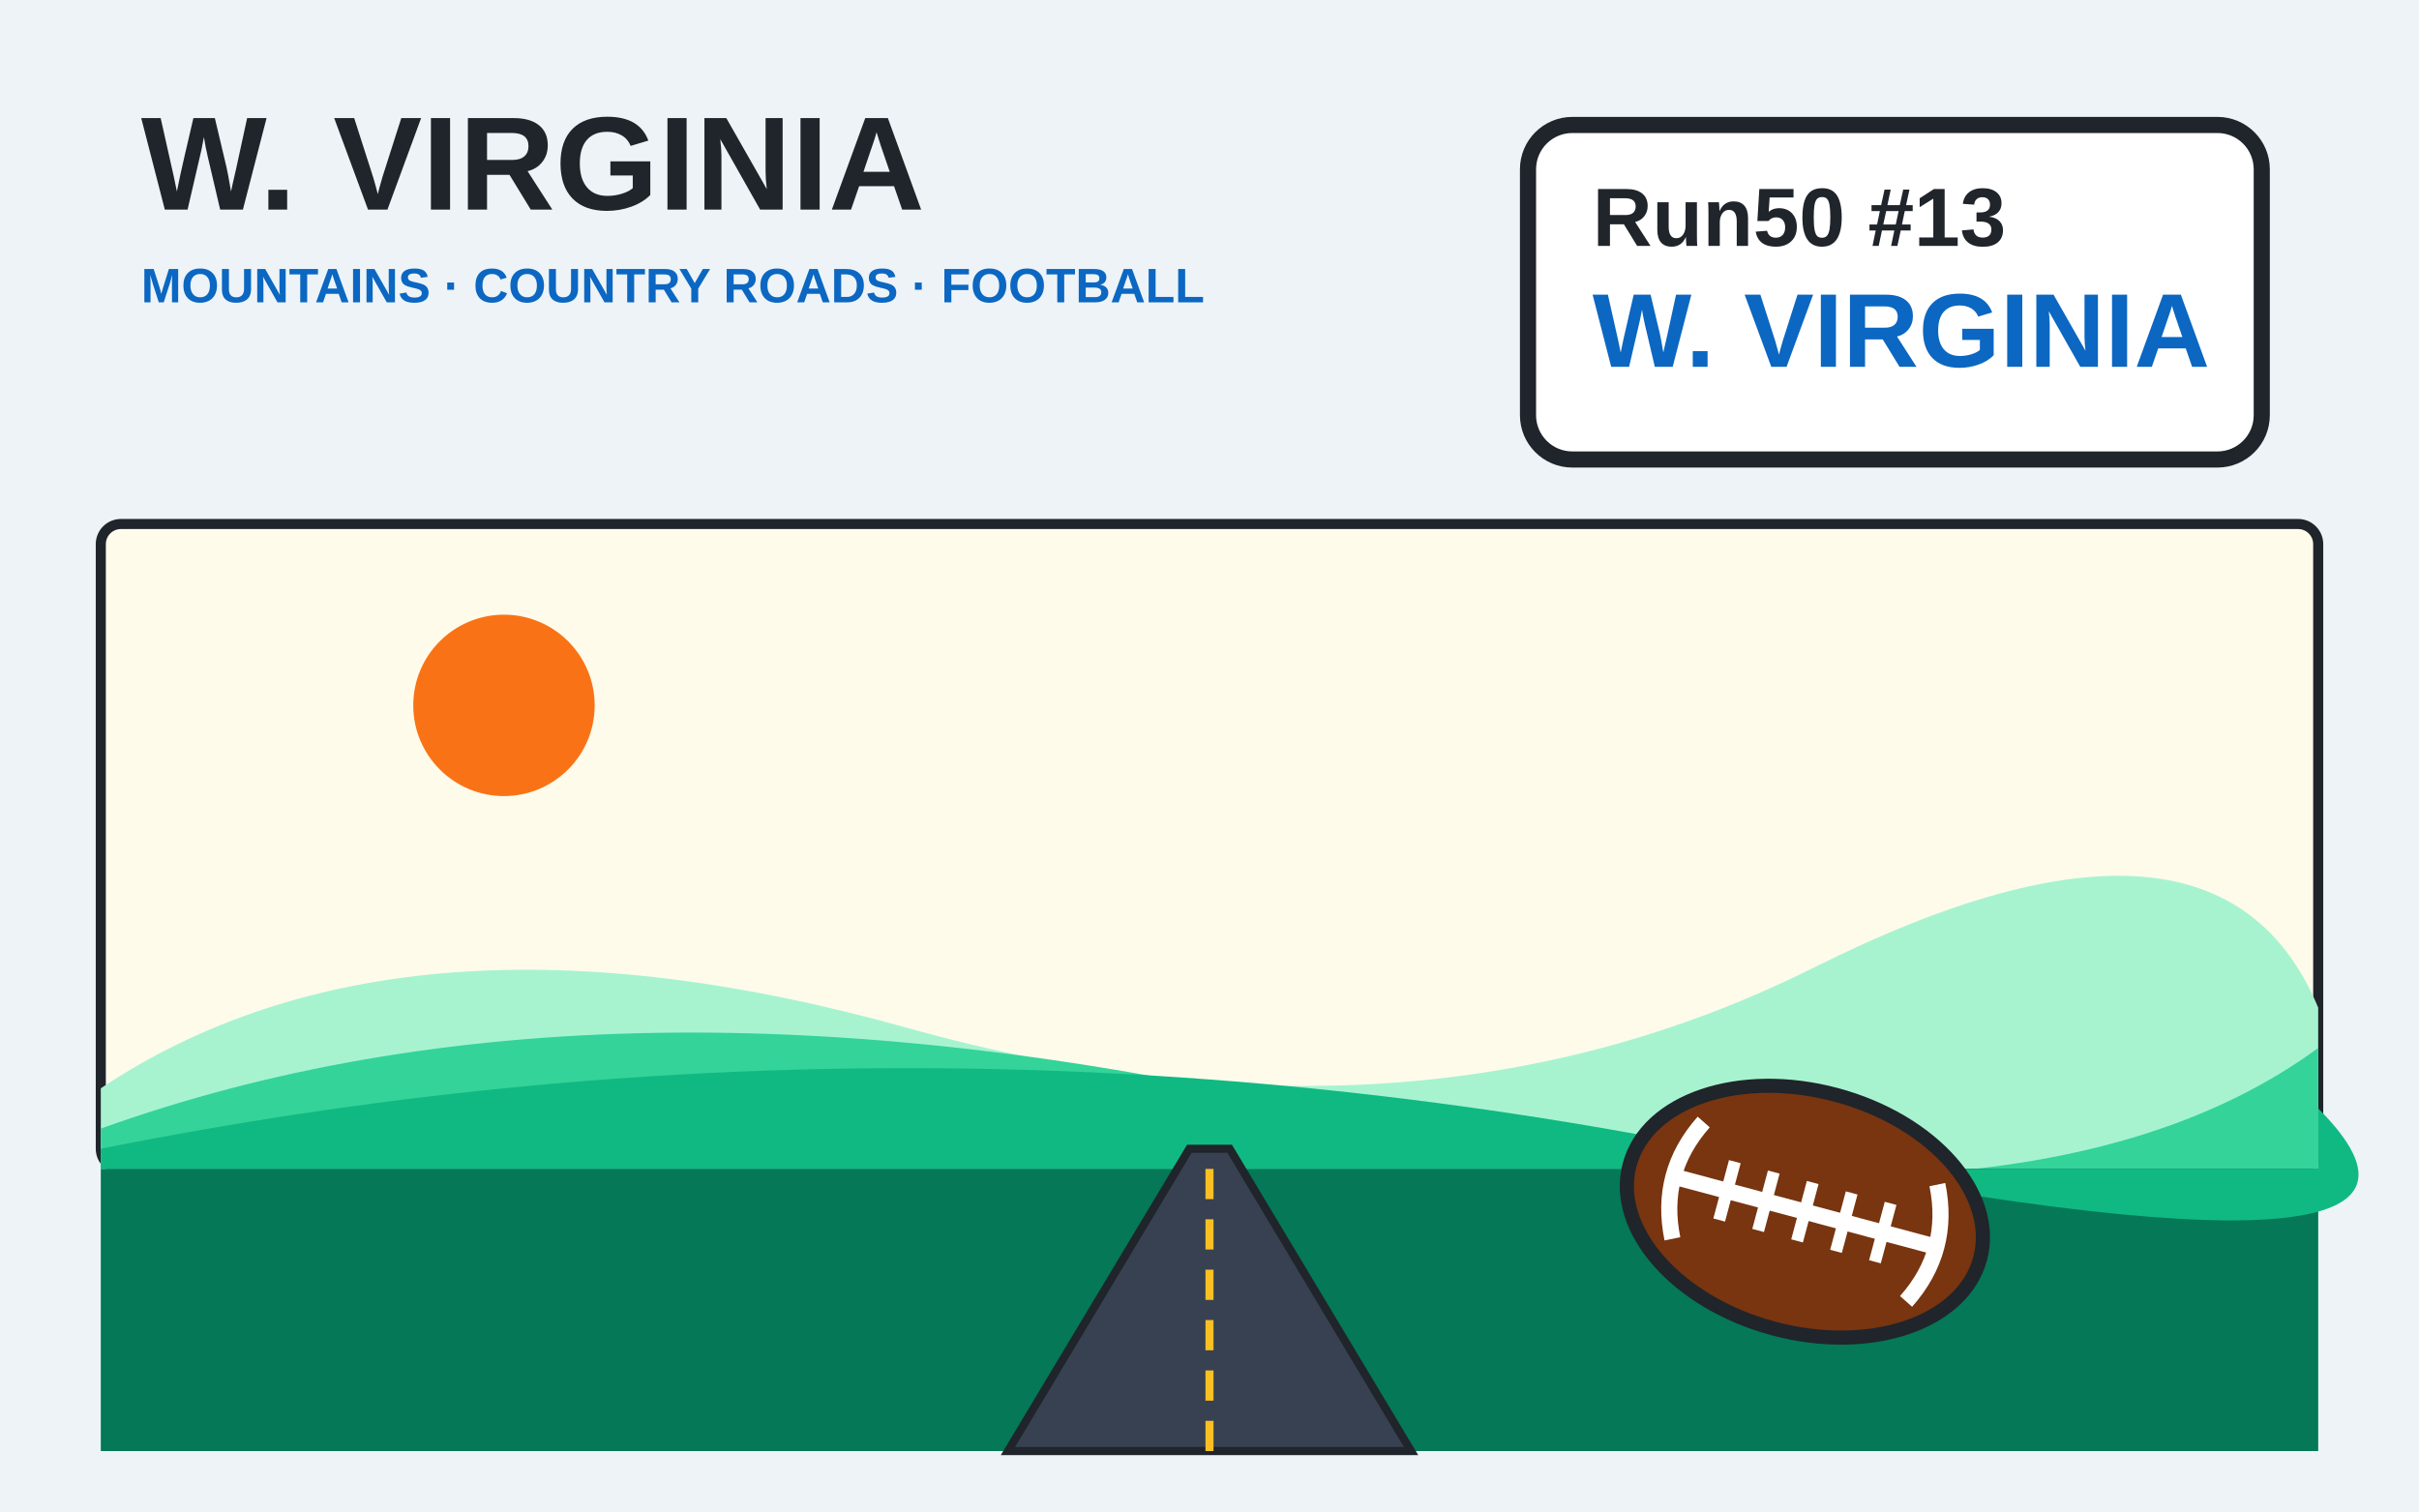
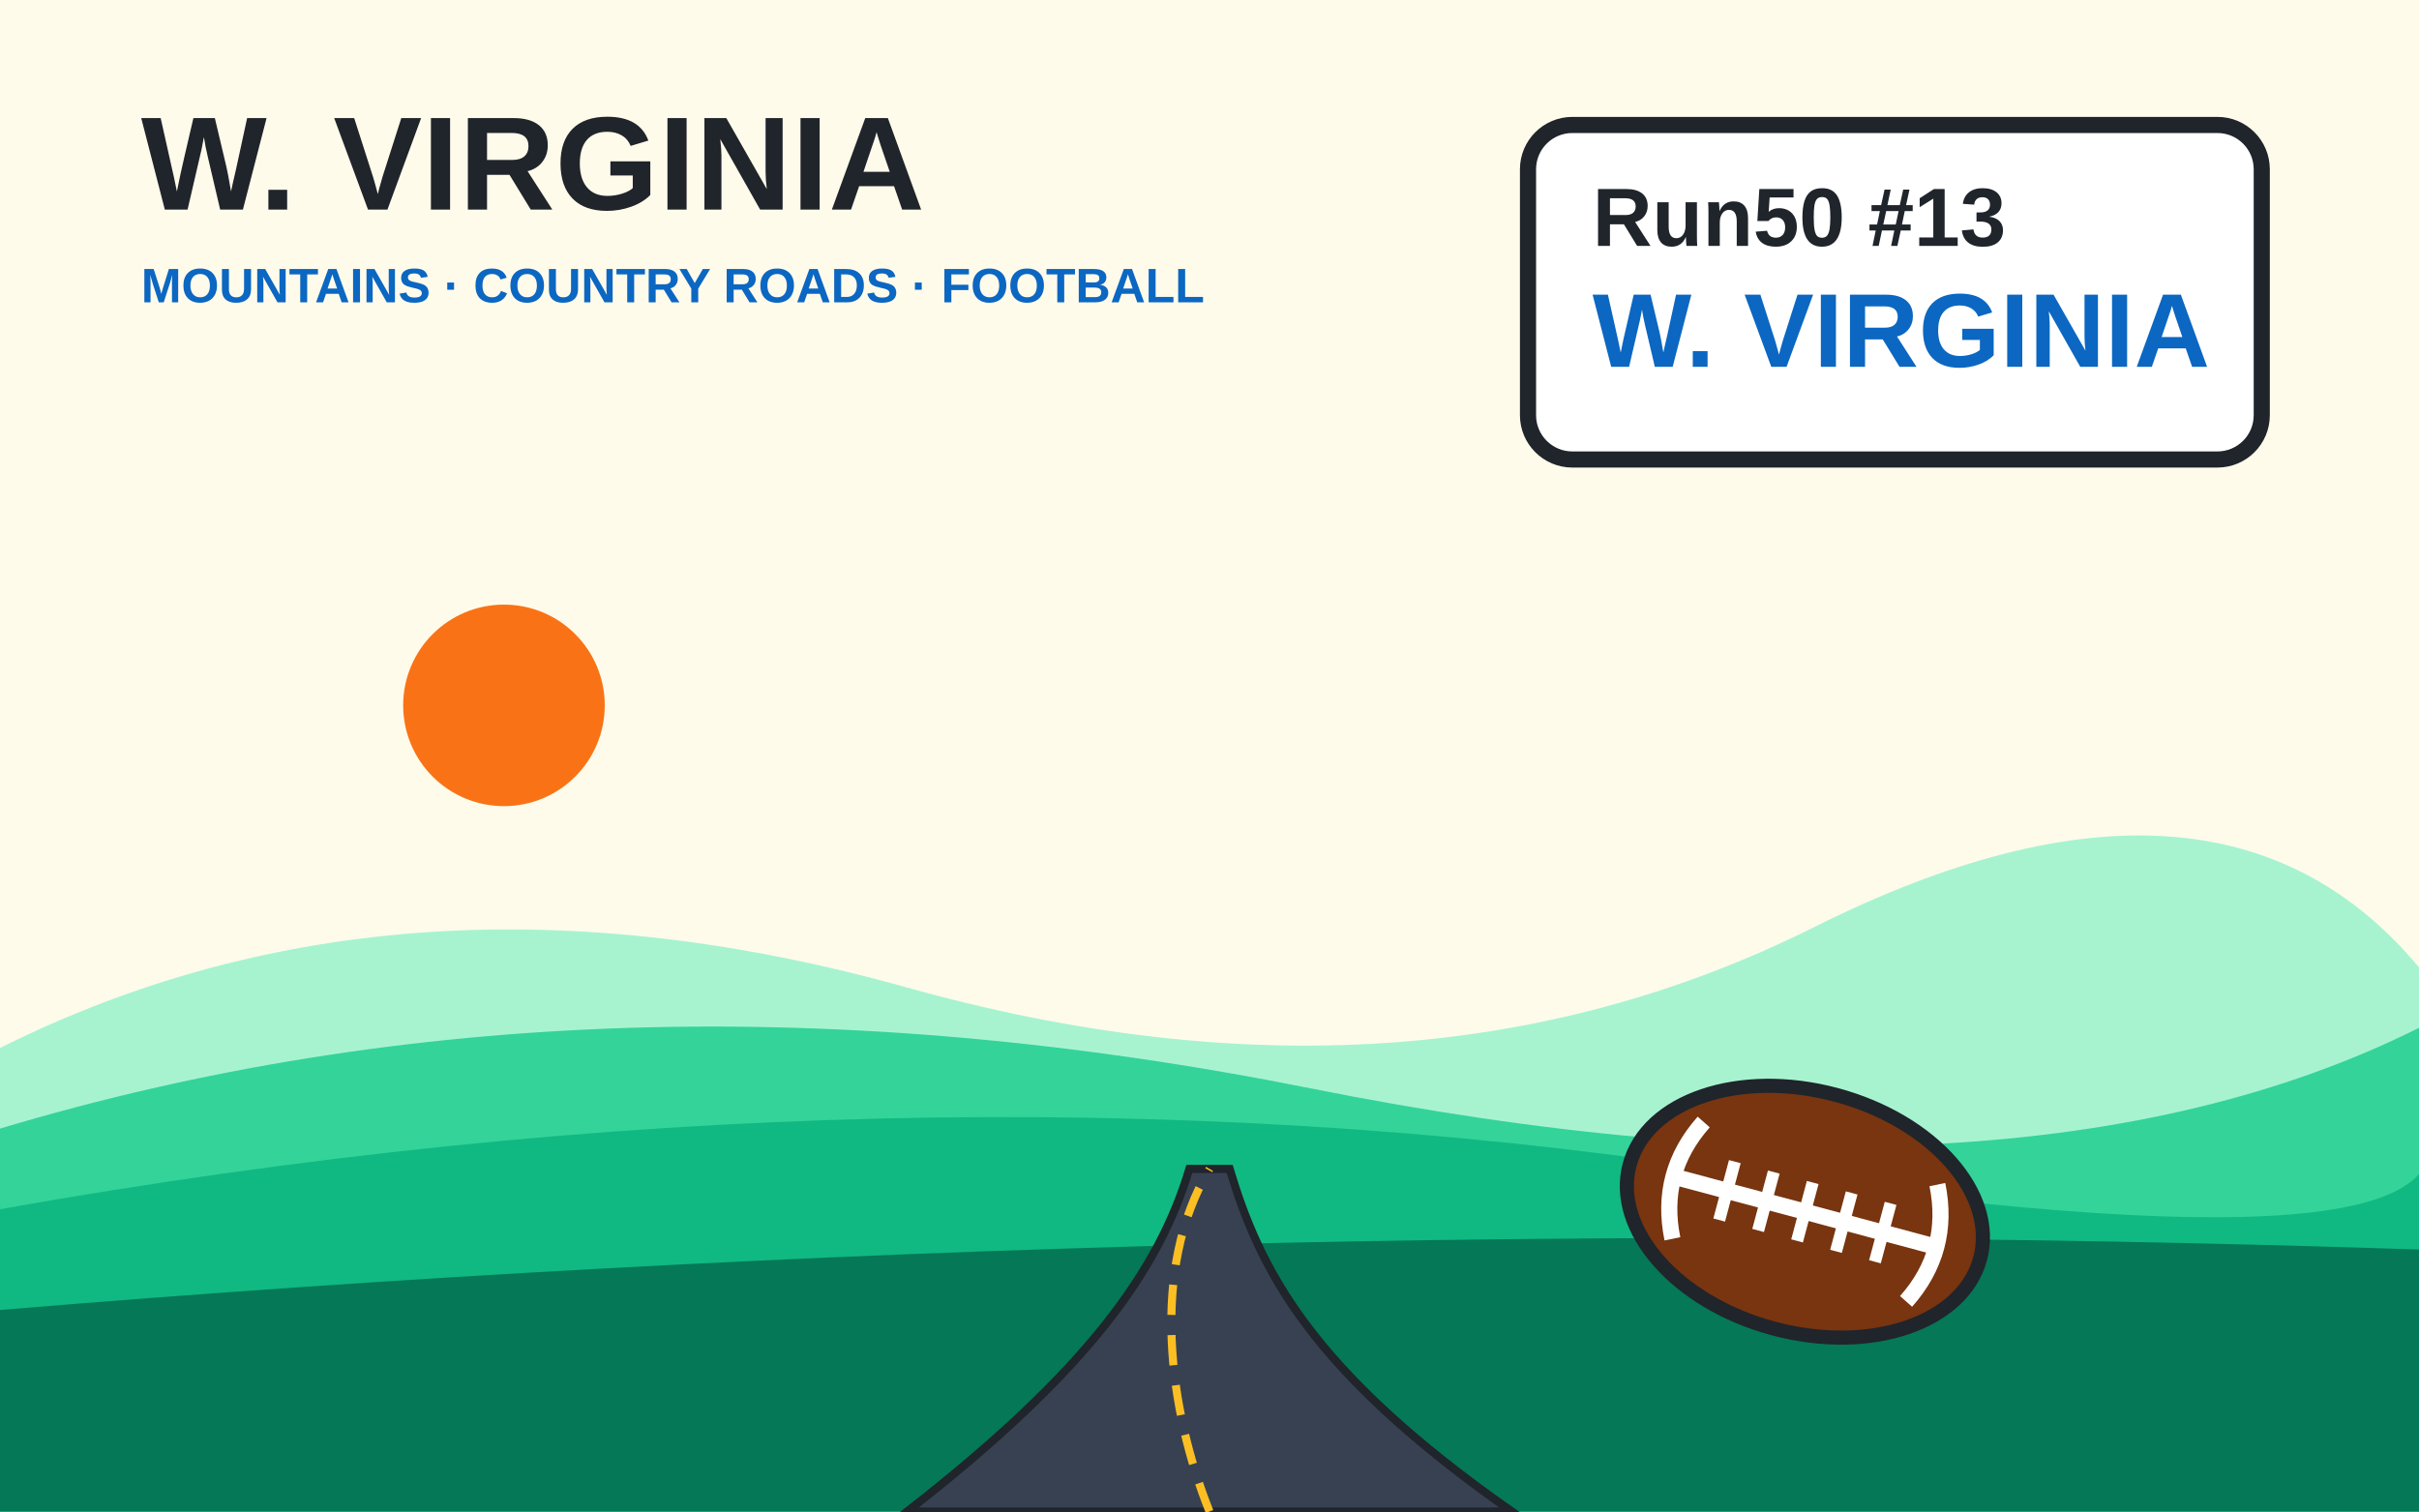
<svg xmlns="http://www.w3.org/2000/svg" viewBox="0 0 1200 750" role="img" aria-labelledby="title desc">
-   <rect width="1200" height="750" fill="#edf3f7" />
+   <rect width="1200" height="750" fill="#fffbeb" />
  <g transform="translate(70 104)">
    <text x="0" y="0" font-family="Arial, Helvetica, sans-serif" font-size="66" font-weight="900" fill="#20242b">W. VIRGINIA</text>
    <text x="0" y="46" font-family="Arial, Helvetica, sans-serif" font-size="24" font-weight="700" fill="#0b67c2">MOUNTAINS · COUNTRY ROADS · FOOTBALL</text>
  </g>
  <rect x="758" y="62" width="364" height="166" rx="22" fill="#ffffff" stroke="#20242b" stroke-width="8" />
  <text x="790" y="122" font-family="Arial, Helvetica, sans-serif" font-size="41" font-weight="900" fill="#20242b">Run50 #13</text>
  <text x="790" y="182" font-family="Arial, Helvetica, sans-serif" font-size="52" font-weight="900" fill="#0b67c2">W. VIRGINIA</text>
-   <rect x="50" y="260" width="1100" height="320" rx="10" fill="#fffbeb" stroke="#20242b" stroke-width="5" />
-   <circle cx="250" cy="350" r="45" fill="#f97316" />
-   <path d="M50 540 Q200 440 450 510 T900 480 T1150 500 L1150 580 L50 580 Z" fill="#a7f3d0" />
-   <path d="M50 560 Q300 470 650 550 T1150 520 L1150 580 L50 580 Z" fill="#34d399" />
-   <path d="M50 580 L1150 580 L1150 720 L50 720 Z" fill="#047857" />
-   <path d="M50 570 Q450 490 850 570 T1150 550 L1150 580 L50 580 Z" fill="#10b981" />
-   <polygon points="500 720, 700 720, 610 570, 590 570" fill="#374151" stroke="#20242b" stroke-width="4" />
-   <path d="M600 720 L600 570" stroke="#fbbf24" stroke-dasharray="15 10" stroke-width="4" />
+   <circle cx="250" cy="350" r="50" fill="#f97316" />
+   <path d="M0 520 Q200 420 450 490 T900 460 T1200 480 L1200 750 L0 750 Z" fill="#a7f3d0" />
+   <path d="M0 560 Q300 470 650 540 T1200 510 L1200 750 L0 750 Z" fill="#34d399" />
+   <path d="M0 600 Q450 520 850 580 T1200 550 L1200 750 L0 750 Z" fill="#10b981" />
+   <path d="M0 650 Q600 600 1200 620 L1200 750 L0 750 Z" fill="#047857" />
+   <path d="M450 750 C540 680 575 630 590 580 L610 580 C625 630 650 680 750 750 Z" fill="#374151" stroke="#20242b" stroke-width="4" />
+   <path d="M600 750 C580 700 570 630 600 580" fill="none" stroke="#fbbf24" stroke-dasharray="15 10" stroke-width="4" />
  <g transform="translate(860, 540) rotate(15)">
    <ellipse cx="50" cy="50" rx="90" ry="60" fill="#78350f" stroke="#20242b" stroke-width="7" />
    <line x1="-15" y1="50" x2="115" y2="50" stroke="#ffffff" stroke-width="8" />
    <line x1="10" y1="35" x2="10" y2="65" stroke="#ffffff" stroke-width="6" />
    <line x1="30" y1="35" x2="30" y2="65" stroke="#ffffff" stroke-width="6" />
    <line x1="50" y1="35" x2="50" y2="65" stroke="#ffffff" stroke-width="6" />
    <line x1="70" y1="35" x2="70" y2="65" stroke="#ffffff" stroke-width="6" />
    <line x1="90" y1="35" x2="90" y2="65" stroke="#ffffff" stroke-width="6" />
    <path d="M-10 20 Q-25 50 -10 80" fill="none" stroke="#ffffff" stroke-width="8" />
    <path d="M110 20 Q125 50 110 80" fill="none" stroke="#ffffff" stroke-width="8" />
  </g>
</svg>
